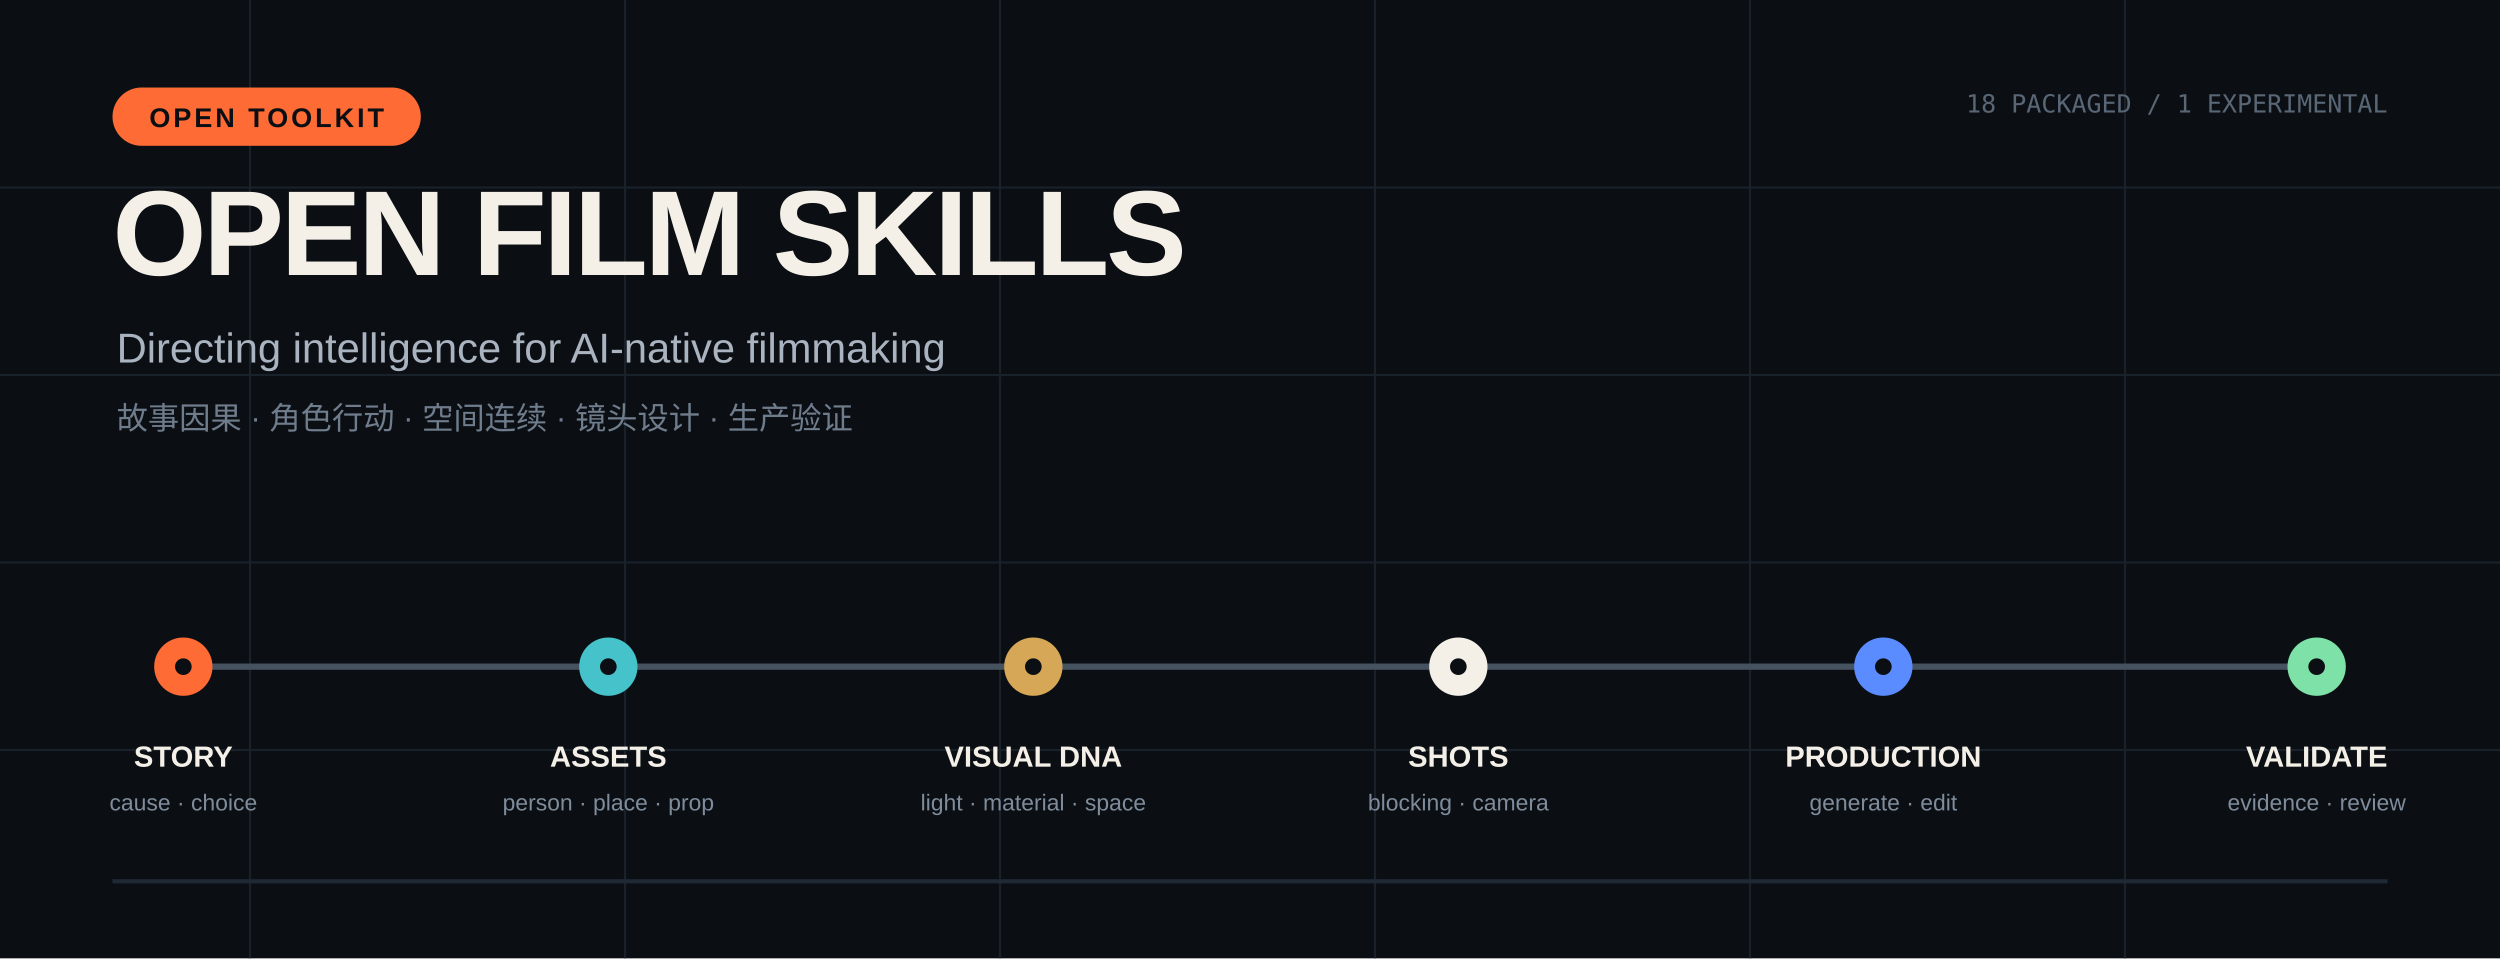
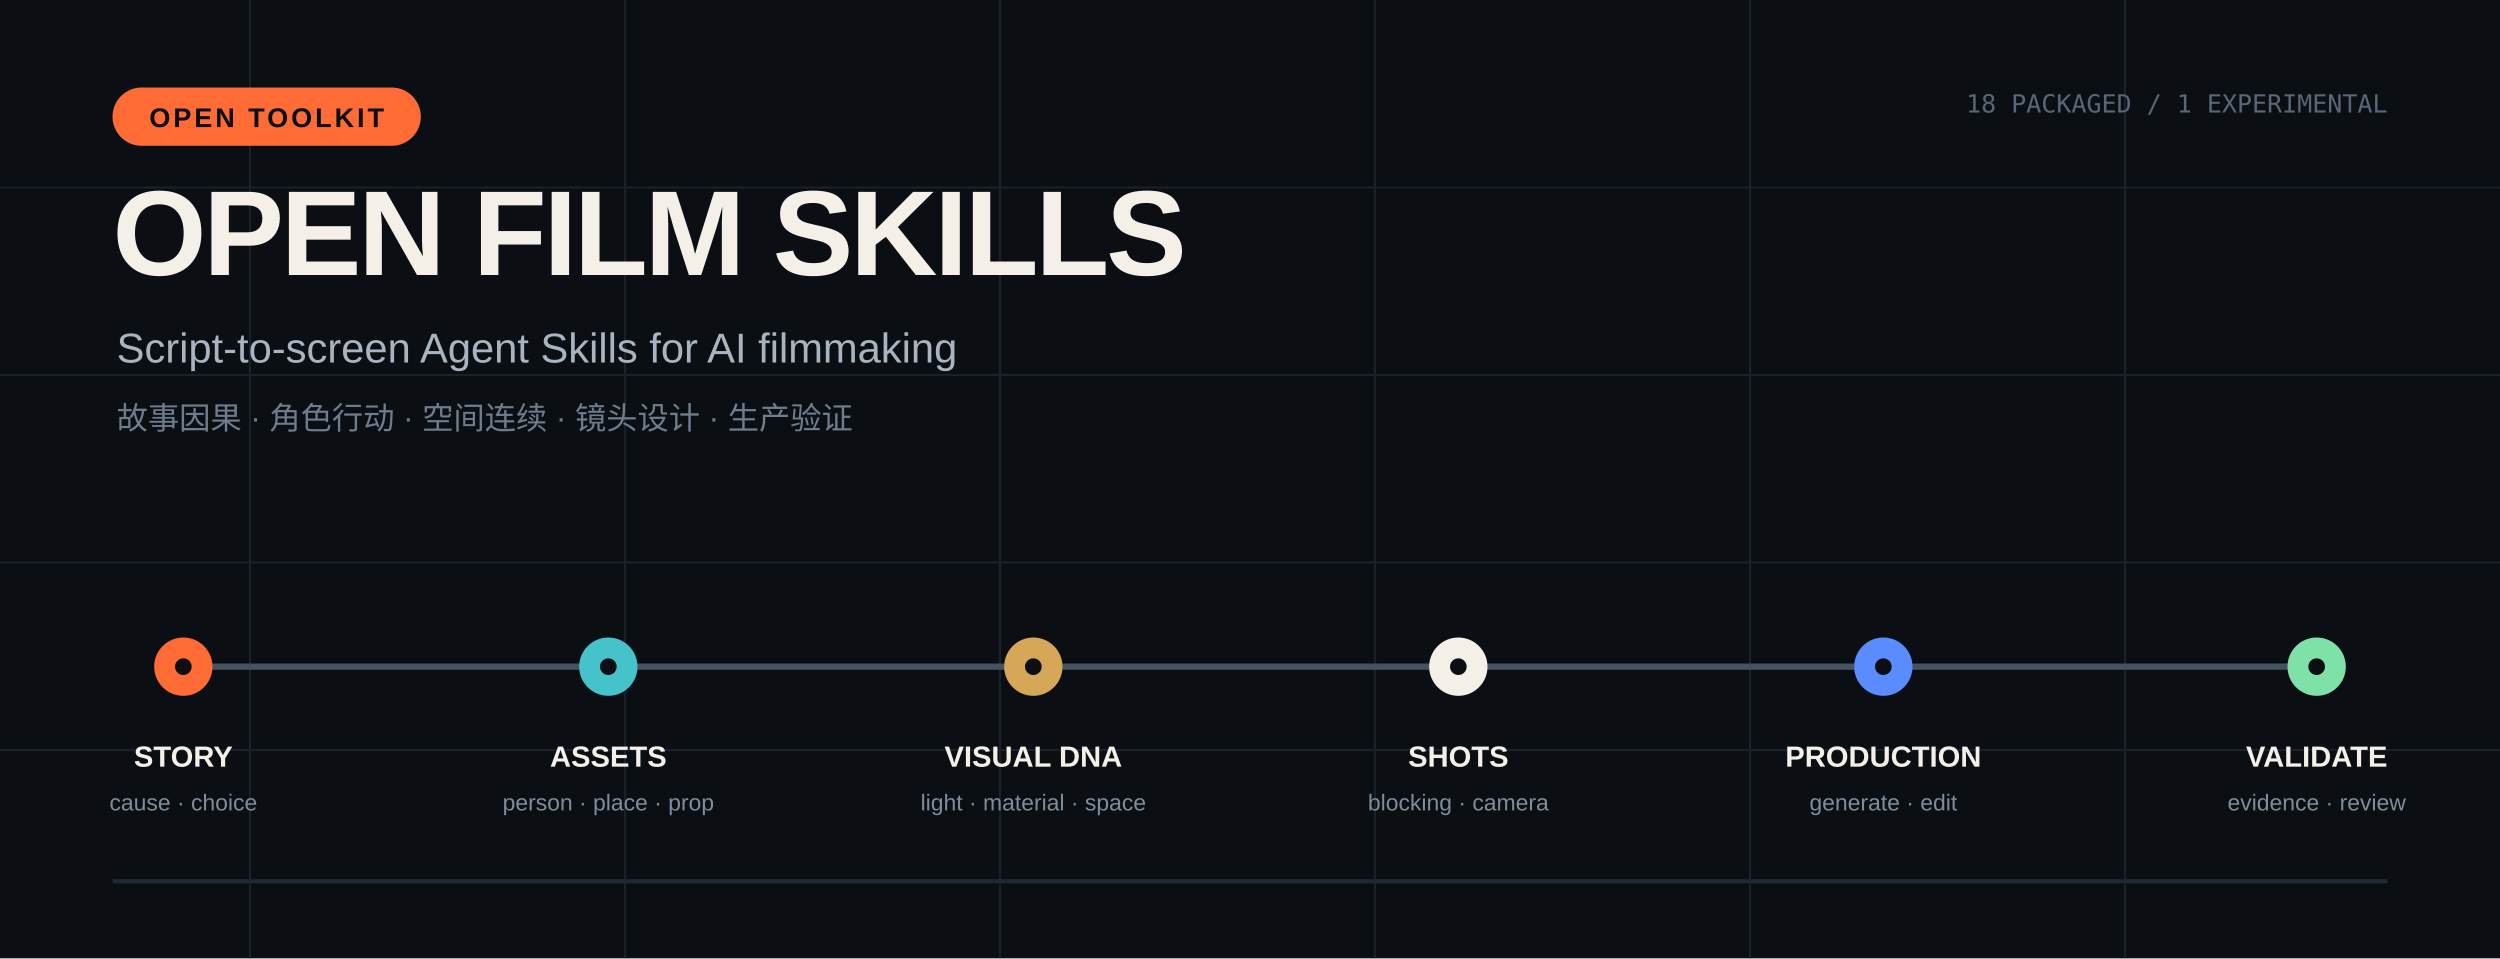
<svg xmlns="http://www.w3.org/2000/svg" width="1200" height="460" viewBox="0 0 1200 460" role="img" aria-labelledby="title desc">
  <rect width="1200" height="460" fill="#0B0F14" />
  <g stroke="#1F2935" stroke-width="1" opacity="0.7">
    <path d="M0 90H1200M0 180H1200M0 270H1200M0 360H1200" />
    <path d="M120 0V460M300 0V460M480 0V460M660 0V460M840 0V460M1020 0V460" />
  </g>
  <rect x="54" y="42" width="148" height="28" rx="14" fill="#FF6B35" />
  <text x="128" y="61" text-anchor="middle" fill="#0B0F14" font-family="Arial, Noto Sans, sans-serif" font-size="13" font-weight="700" letter-spacing="1.4">OPEN TOOLKIT</text>
  <text x="54" y="132" fill="#F4F0E8" font-family="Arial, Noto Sans, sans-serif" font-size="58" font-weight="800" letter-spacing="-1.5">OPEN FILM SKILLS</text>
-   <text x="56" y="174" fill="#AAB4C0" font-family="Arial, Noto Sans, sans-serif" font-size="20">Directing intelligence for AI-native filmmaking</text>
+   <text x="56" y="174" fill="#AAB4C0" font-family="Arial, Noto Sans, sans-serif" font-size="20">Script-to-screen Agent Skills for AI filmmaking</text>
  <text x="56" y="206" fill="#6F7C8C" font-family="Arial, Noto Sans, sans-serif" font-size="15">故事因果 · 角色行动 · 空间连续 · 镜头设计 · 生产验证</text>
  <path d="M78 320H1122" stroke="#455260" stroke-width="3" />
  <g font-family="Arial, Noto Sans, sans-serif">
    <g transform="translate(88 320)">
      <circle r="14" fill="#FF6B35" />
      <circle r="4" fill="#0B0F14" />
      <text x="0" y="48" text-anchor="middle" fill="#F4F0E8" font-size="14" font-weight="700">STORY</text>
      <text x="0" y="69" text-anchor="middle" fill="#7F8C9B" font-size="11">cause · choice</text>
    </g>
    <g transform="translate(292 320)">
      <circle r="14" fill="#46C2CB" />
      <circle r="4" fill="#0B0F14" />
      <text x="0" y="48" text-anchor="middle" fill="#F4F0E8" font-size="14" font-weight="700">ASSETS</text>
      <text x="0" y="69" text-anchor="middle" fill="#7F8C9B" font-size="11">person · place · prop</text>
    </g>
    <g transform="translate(496 320)">
      <circle r="14" fill="#D6A756" />
      <circle r="4" fill="#0B0F14" />
      <text x="0" y="48" text-anchor="middle" fill="#F4F0E8" font-size="14" font-weight="700">VISUAL DNA</text>
      <text x="0" y="69" text-anchor="middle" fill="#7F8C9B" font-size="11">light · material · space</text>
    </g>
    <g transform="translate(700 320)">
      <circle r="14" fill="#F4F0E8" />
      <circle r="4" fill="#0B0F14" />
      <text x="0" y="48" text-anchor="middle" fill="#F4F0E8" font-size="14" font-weight="700">SHOTS</text>
      <text x="0" y="69" text-anchor="middle" fill="#7F8C9B" font-size="11">blocking · camera</text>
    </g>
    <g transform="translate(904 320)">
      <circle r="14" fill="#5B8CFF" />
      <circle r="4" fill="#0B0F14" />
      <text x="0" y="48" text-anchor="middle" fill="#F4F0E8" font-size="14" font-weight="700">PRODUCTION</text>
      <text x="0" y="69" text-anchor="middle" fill="#7F8C9B" font-size="11">generate · edit</text>
    </g>
    <g transform="translate(1112 320)">
      <circle r="14" fill="#7EE2A8" />
      <circle r="4" fill="#0B0F14" />
      <text x="0" y="48" text-anchor="middle" fill="#F4F0E8" font-size="14" font-weight="700">VALIDATE</text>
      <text x="0" y="69" text-anchor="middle" fill="#7F8C9B" font-size="11">evidence · review</text>
    </g>
  </g>
  <text x="1146" y="54" text-anchor="end" fill="#596675" font-family="Consolas, monospace" font-size="12">18 PACKAGED / 1 EXPERIMENTAL</text>
  <rect x="54" y="422" width="1092" height="2" fill="#1F2935" />
</svg>
